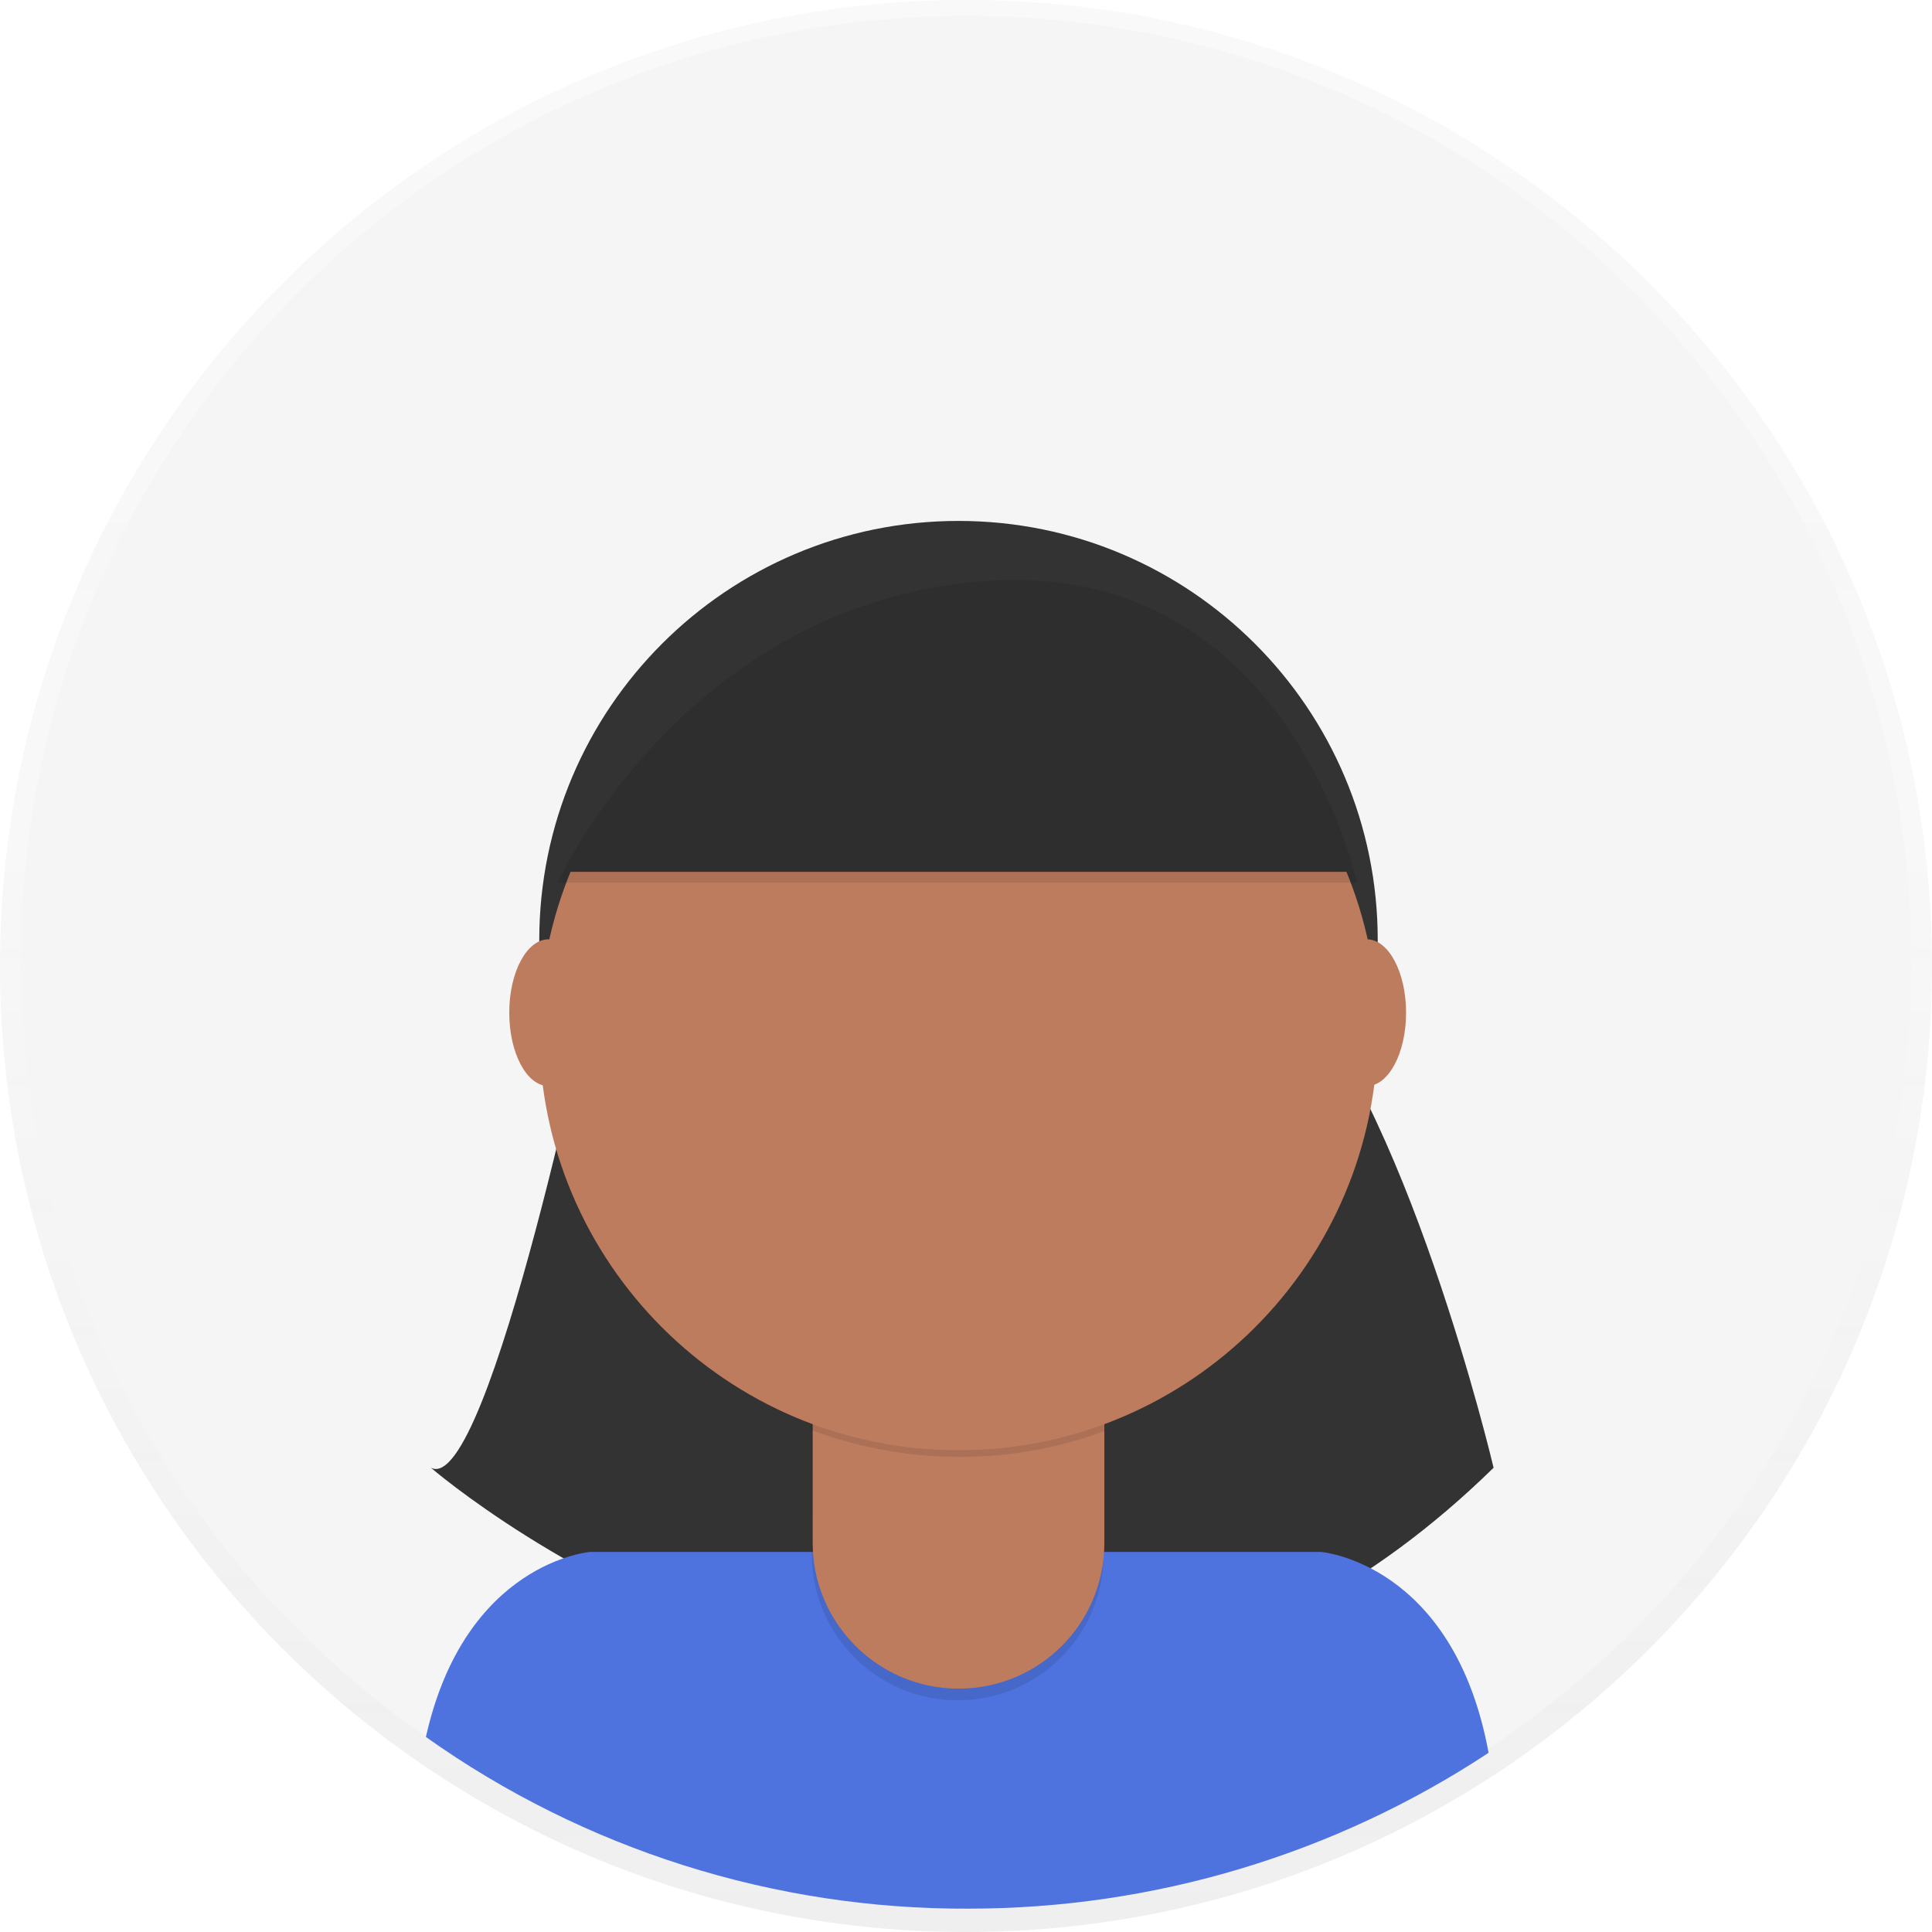
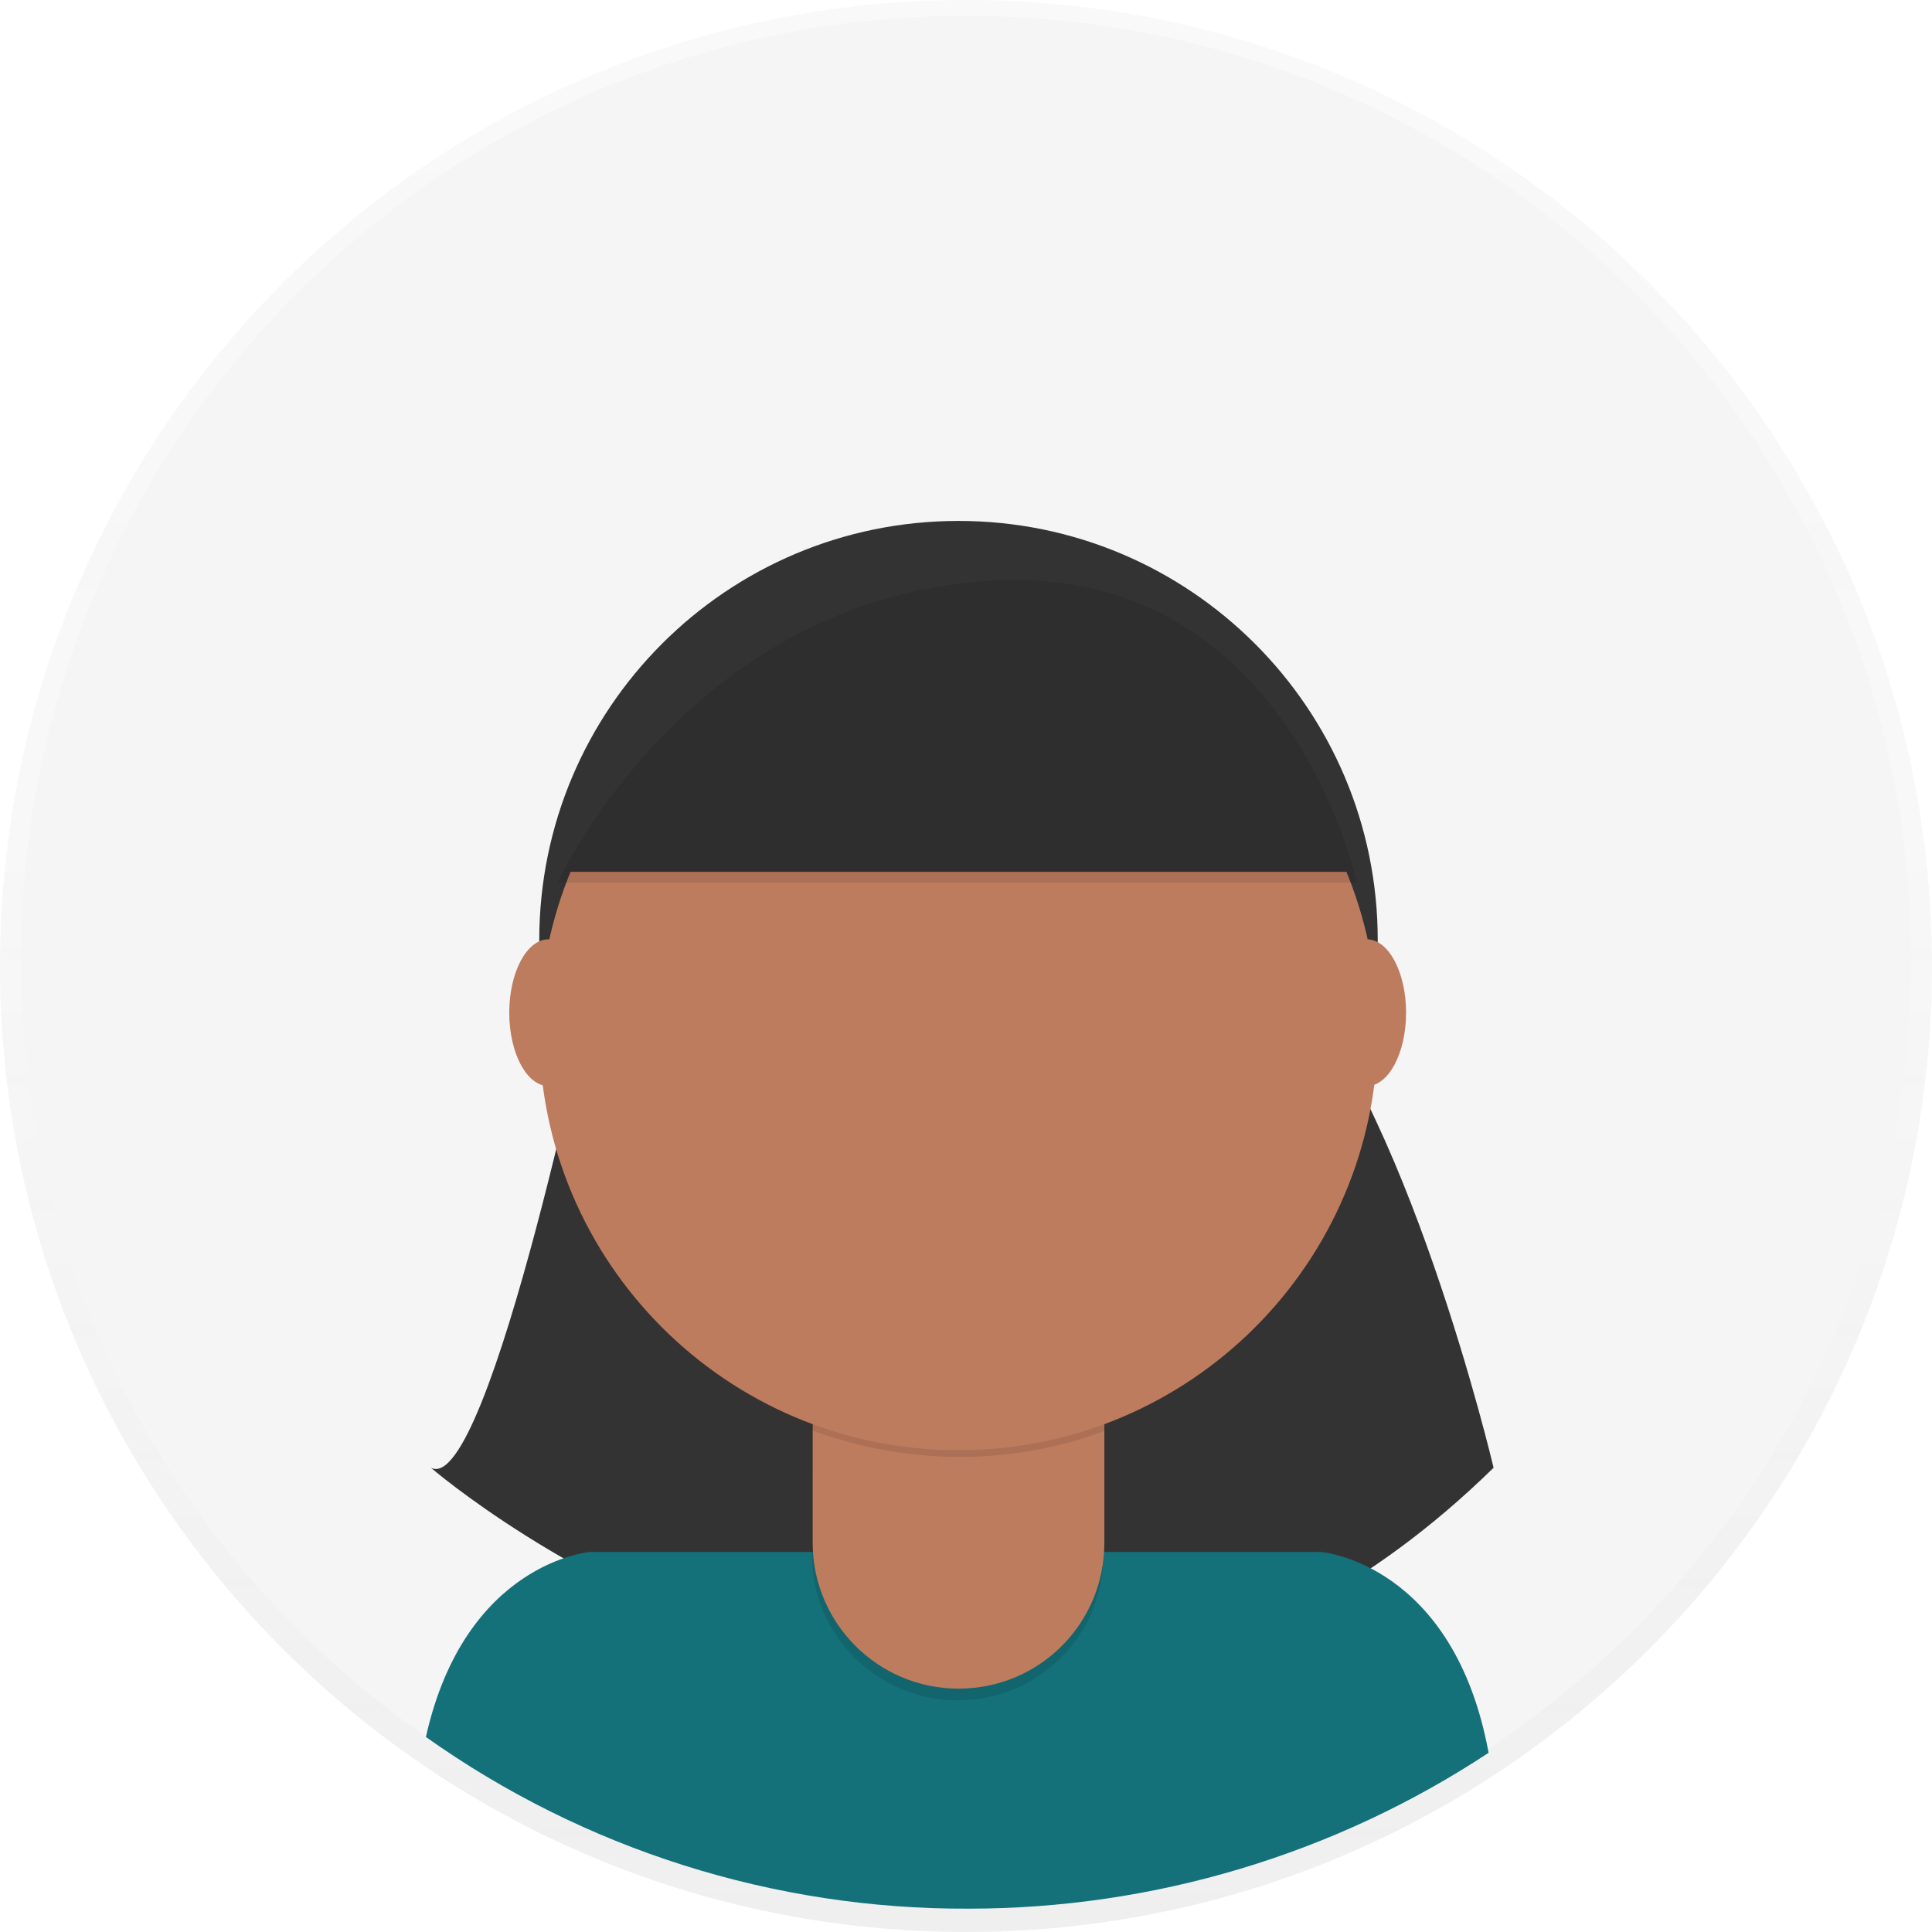
<svg xmlns="http://www.w3.org/2000/svg" version="1.1" id="_x38_8ce59e9-c4b8-4d1d-9d7a-ce0190159aa8" x="0px" y="0px" viewBox="0 0 231.8 231.8" style="enable-background:new 0 0 231.8 231.8;" xml:space="preserve">
  <style type="text/css">
	.st0{opacity:0.5;}
	.st1{fill:url(#SVGID_1_);}
	.st2{fill:#F5F5F5;}
	.st3{fill:#333333;}
- 	.st4{fill:#4E73DF;}
+ 	.st4{fill:#147079;}
	.st5{opacity:0.1;enable-background:new    ;}
	.st6{fill:#BE7C5E;}
</style>
  <g class="st0">
    <linearGradient id="SVGID_1_" gradientUnits="userSpaceOnUse" x1="115.89" y1="525.2" x2="115.89" y2="756.98" gradientTransform="matrix(1 0 0 -1 0 756.98)">
      <stop offset="0" style="stop-color:#808080;stop-opacity:0.25" />
      <stop offset="0.54" style="stop-color:#808080;stop-opacity:0.12" />
      <stop offset="1" style="stop-color:#808080;stop-opacity:0.1" />
    </linearGradient>
    <circle class="st1" cx="115.9" cy="115.9" r="115.9" />
  </g>
  <circle class="st2" cx="115.9" cy="115.3" r="113.4" />
  <path class="st3" d="M71.6,116.3c0,0-12.9,63.4-19.9,59.8c0,0,67.7,58.5,127.5,0c0,0-10.5-44.6-25.7-59.8H71.6z" />
  <path class="st4" d="M116.2,229c22.2,0,43.9-6.5,62.4-18.7c-4.2-22.8-20.1-24.1-20.1-24.1H70.8c0,0-15,1.2-19.7,22.2  C70.1,221.9,92.9,229.1,116.2,229z" />
  <circle class="st3" cx="115" cy="112.8" r="50.3" />
  <path class="st5" d="M97.3,158.4h35.1l0,0v28.1c0,9.7-7.8,17.5-17.5,17.5l0,0c-9.7,0-17.5-7.9-17.5-17.5L97.3,158.4L97.3,158.4z" />
  <path class="st6" d="M100.7,157.1h28.4c1.9,0,3.4,1.5,3.4,3.3v0v24.7c0,9.7-7.8,17.5-17.5,17.5l0,0c-9.7,0-17.5-7.9-17.5-17.5v0  v-24.7C97.4,158.6,98.9,157.1,100.7,157.1z" />
  <path class="st5" d="M97.4,171.6c11.3,4.2,23.8,4.3,35.1,0.1v-4.3H97.4V171.6z" />
  <circle class="st6" cx="115" cy="123.7" r="50.3" />
  <path class="st3" d="M66.9,104.6h95.9c0,0-8.2-38.7-44.4-36.2S66.9,104.6,66.9,104.6z" />
  <ellipse class="st6" cx="65.8" cy="121.5" rx="4.7" ry="8.8" />
  <ellipse class="st6" cx="164" cy="121.5" rx="4.7" ry="8.8" />
  <path class="st5" d="M66.9,105.9h95.9c0,0-8.2-38.7-44.4-36.2S66.9,105.9,66.9,105.9z" />
</svg>
